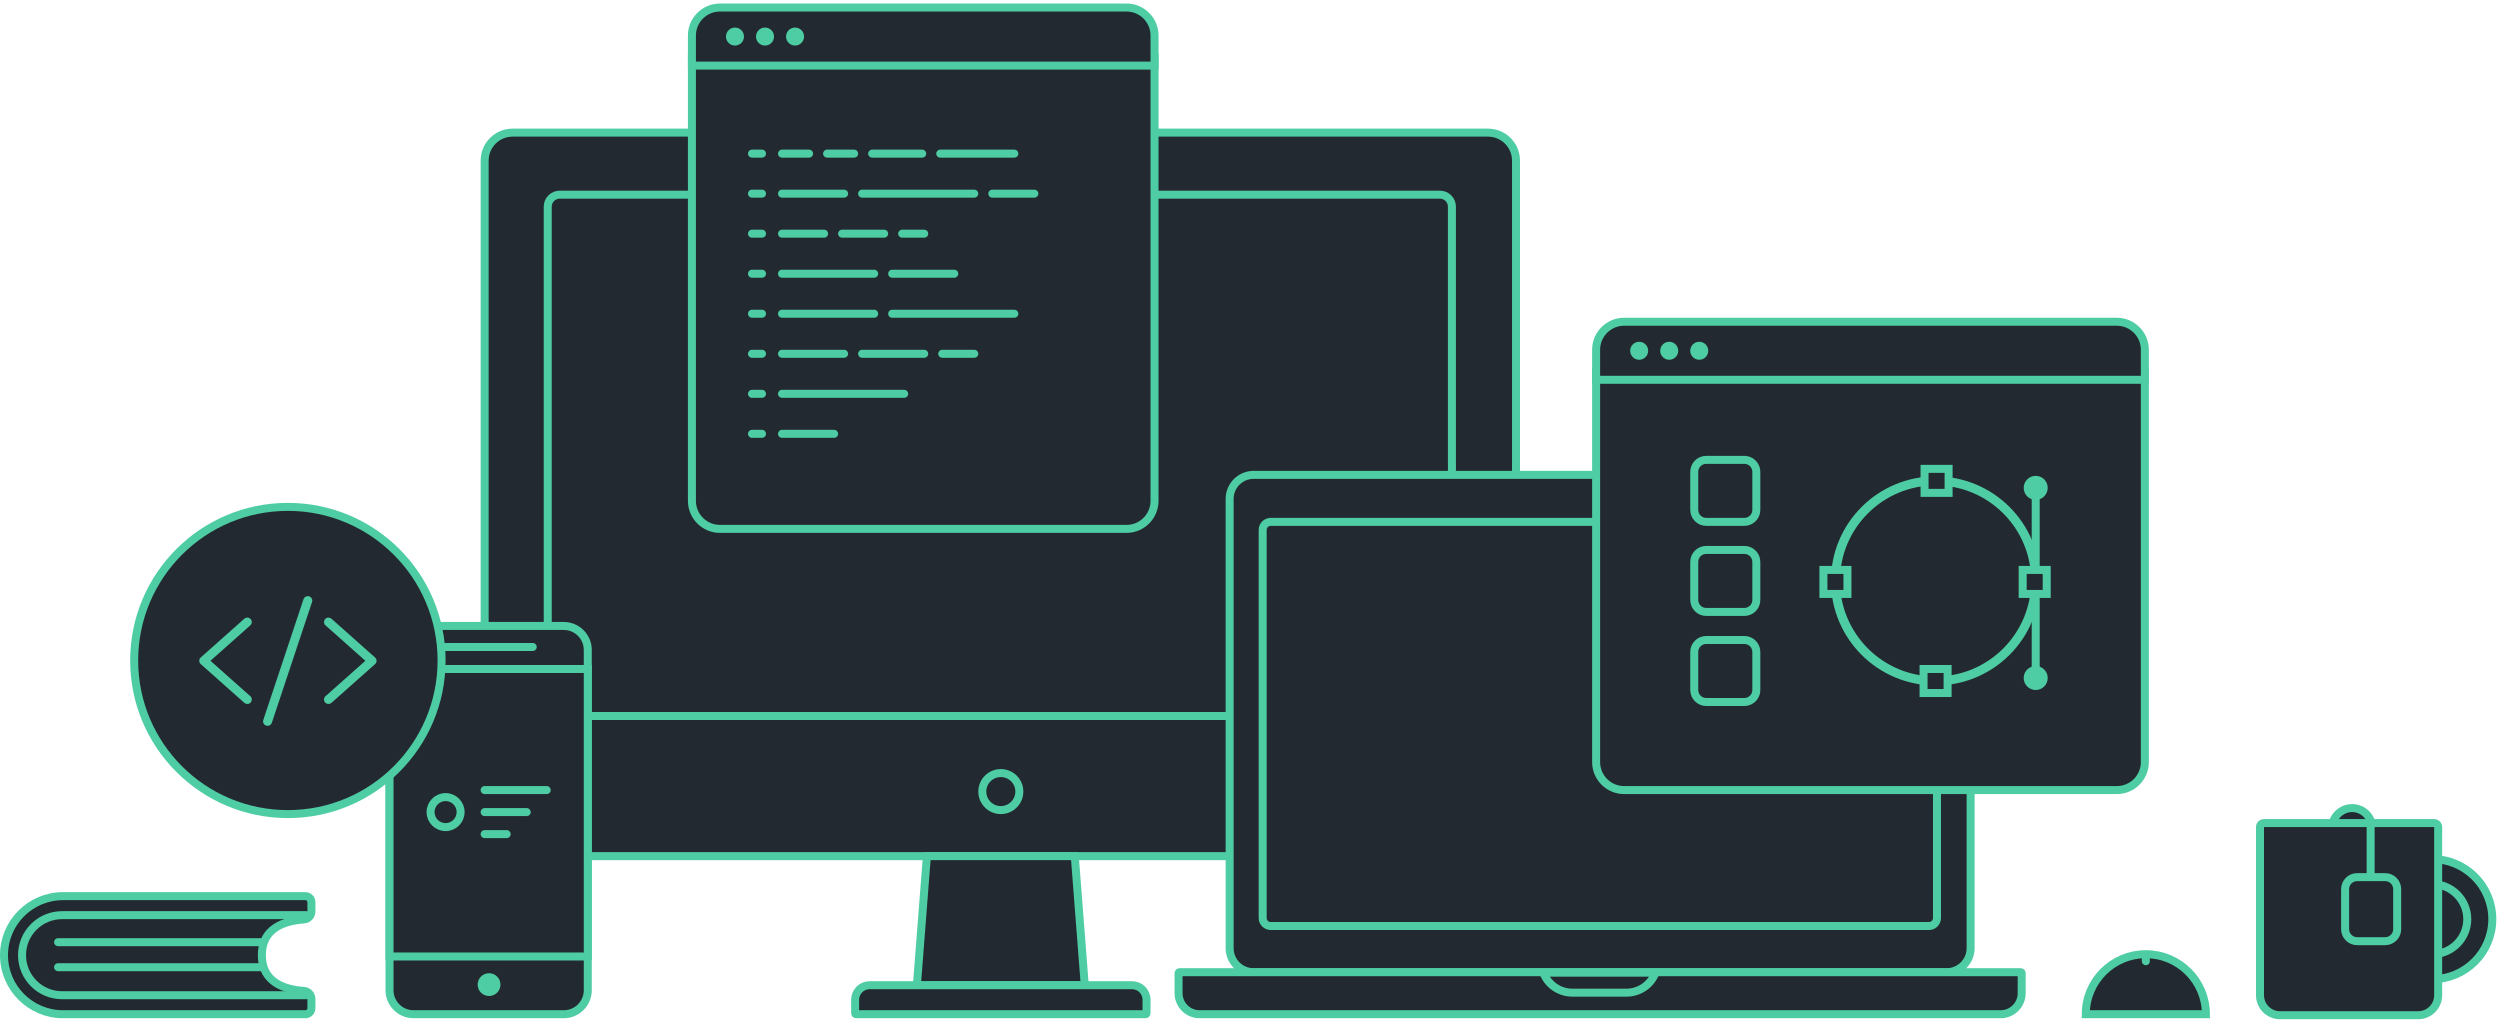
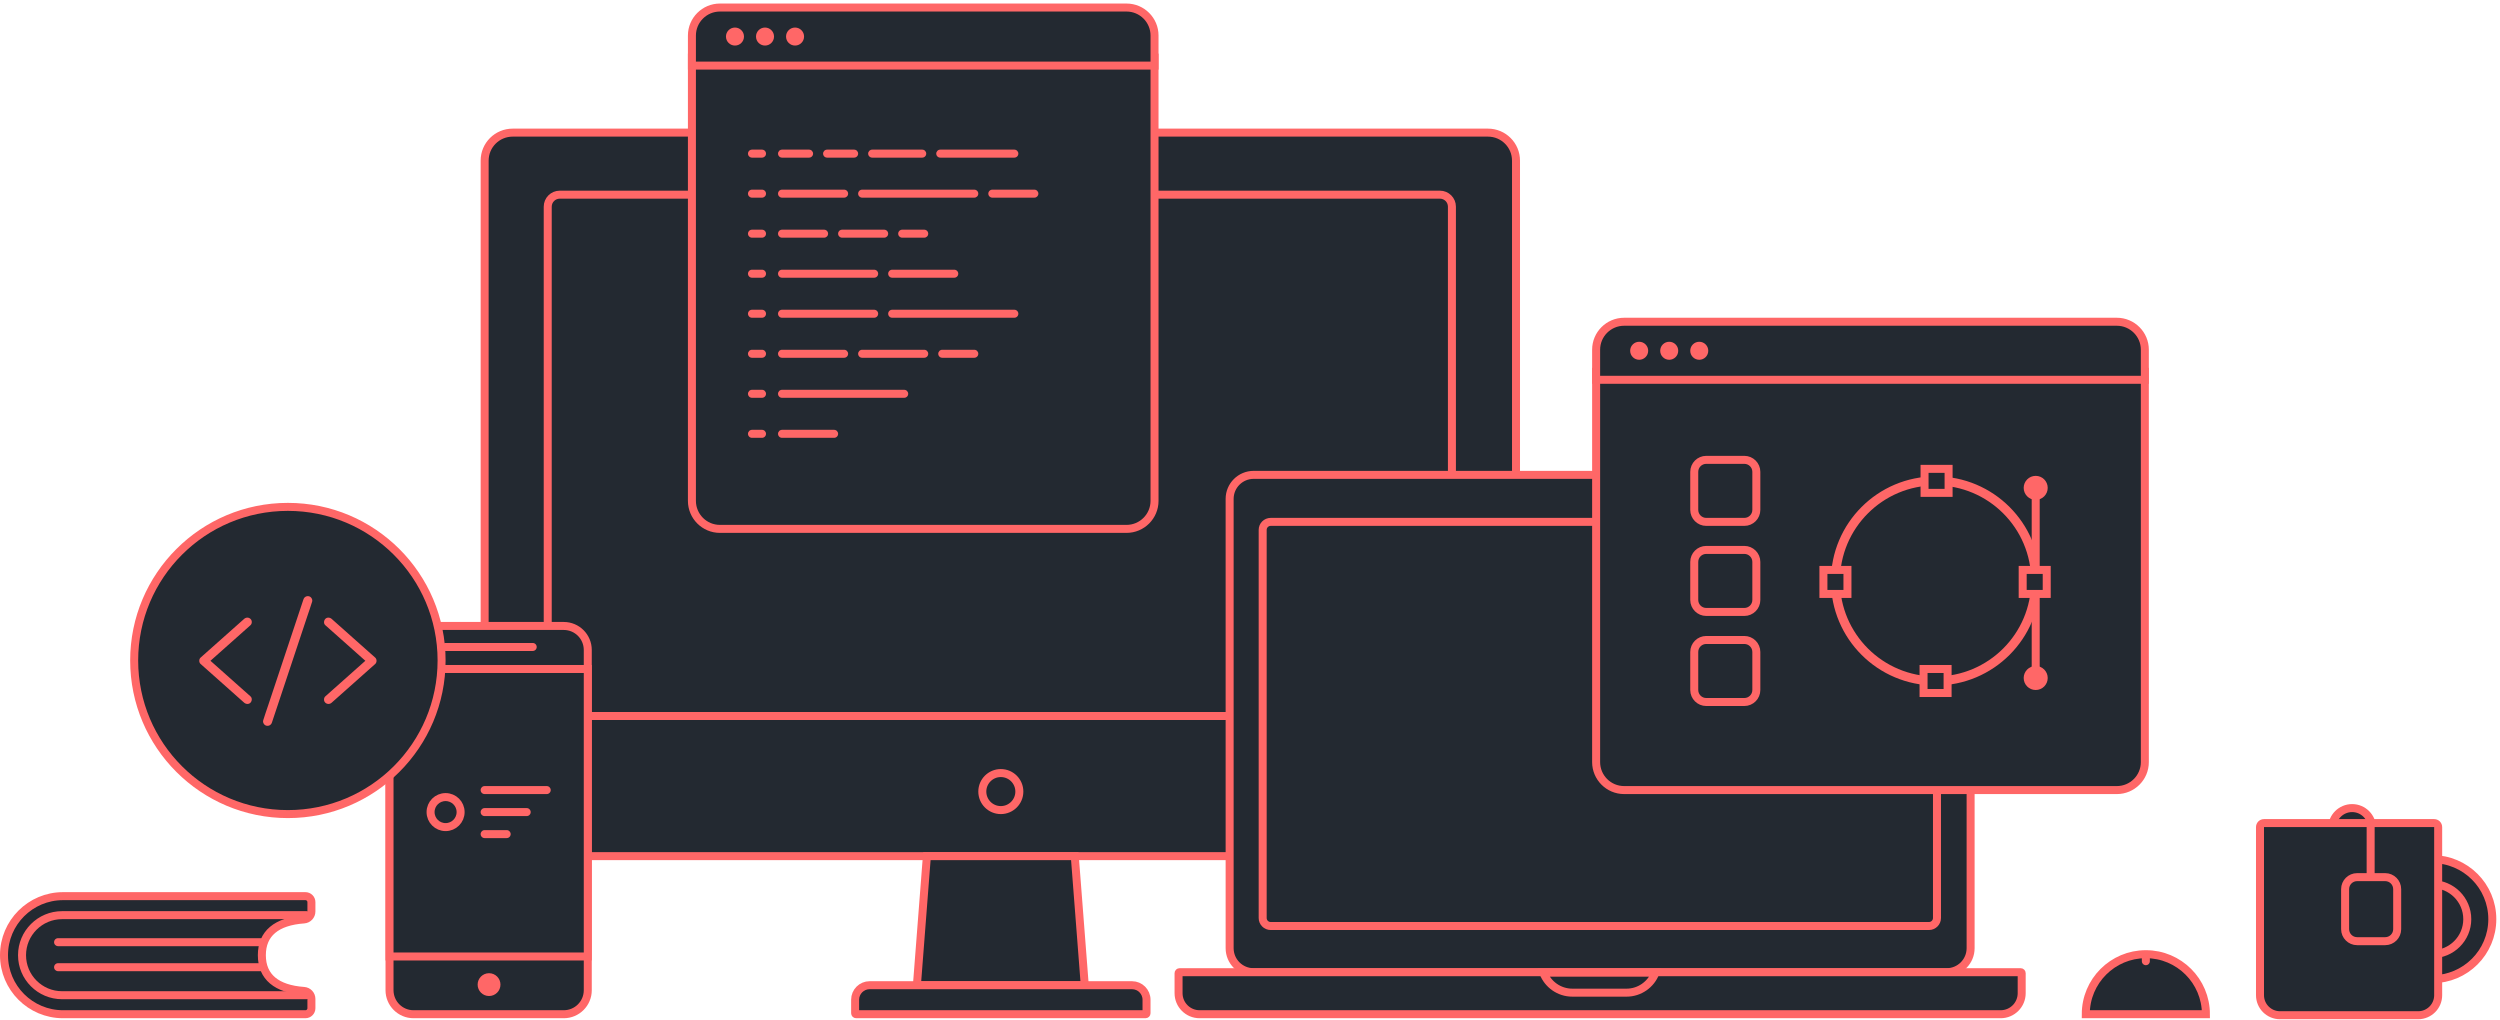
<svg xmlns="http://www.w3.org/2000/svg" width="650px" height="265px" viewBox="0 0 650 265" version="1.1">
  <g id="Website" stroke="none" stroke-width="1" fill="none" fill-rule="evenodd">
    <g id="Group-32" transform="translate(0, 3)">
-       <path d="M126.008,38.765 C126.008,34.738 129.264,31.482 133.298,31.482 L386.872,31.482 C390.899,31.482 394.162,34.74 394.162,38.765 L394.162,212.307 C394.162,216.334 390.906,219.591 386.872,219.591 L133.298,219.591 C129.271,219.591 126.008,216.332 126.008,212.307 L126.008,38.765 Z" id="Case" stroke="#4ecca3" stroke-width="2.081" fill="#232931" />
-       <path d="M142.41,50.737 C142.41,49.012 143.813,47.613 145.536,47.613 L374.374,47.613 C376.103,47.613 377.5,49.004 377.5,50.737 L377.5,180.042 C377.5,181.766 376.097,183.166 374.374,183.166 L145.536,183.166 C143.807,183.166 142.41,181.774 142.41,180.042 L142.41,50.737 Z" id="Case" stroke="#4ecca3" stroke-width="2.081" fill="#232931" />
-       <path d="M240.99,219.591 L279.441,219.591 L282.037,253.154 L238.394,253.154 L240.99,219.591 Z" id="Case" stroke="#4ecca3" stroke-width="2.081" fill="#232931" />
-       <path d="M222.334,253.411 L222.334,256.927 C222.334,259.007 224.024,260.699 226.104,260.699 L294.326,260.699 C296.402,260.699 298.096,259.007 298.096,256.927 L298.096,253.411 C298.096,253.266 297.984,253.154 297.835,253.154 L222.596,253.154 C222.45,253.154 222.334,253.269 222.334,253.411 Z" id="Keyboard" stroke="#4ecca3" stroke-width="2.081" fill="#232931" transform="translate(260.2153, 256.9265) scale(1, -1) translate(-260.2153, -256.9265) " />
-       <ellipse id="Oval-6" stroke="#4ecca3" stroke-width="2.081" cx="260.215" cy="202.809" rx="4.816" ry="4.813" />
-       <rect id="Case" stroke="#4ecca3" stroke-width="2.081" fill="#232931" x="101.275" y="159.75" width="51.547" height="100.949" rx="6.244" />
-       <path d="M101.275,170.937 L152.822,170.937 L152.822,245.687 L101.275,245.687 L101.275,170.937 Z" id="Case" stroke="#4ecca3" stroke-width="2.081" fill="#232931" />
-       <rect id="Rectangle-11" fill="#4ecca3" x="114.812" y="164.173" width="24.733" height="2.081" rx="1.041" />
-       <rect id="Rectangle-11" fill="#4ecca3" x="124.185" y="250.032" width="5.936" height="5.932" rx="2.966" />
-       <ellipse id="Oval-6" stroke="#4ecca3" stroke-width="2.081" fill="#232931" cx="115.854" cy="208.143" rx="3.905" ry="3.903" />
-       <rect id="Rectangle-11" fill="#4ecca3" x="124.966" y="201.378" width="18.224" height="2.081" rx="1.041" />
-       <rect id="Rectangle-11" fill="#4ecca3" x="124.966" y="207.102" width="13.017" height="2.081" rx="1.041" />
-       <rect id="Rectangle-11" fill="#4ecca3" x="124.966" y="212.826" width="7.81" height="2.081" rx="1.041" />
-       <ellipse id="Oval-7" stroke="#4ecca3" stroke-width="2.081" fill="#232931" cx="74.849" cy="168.726" rx="39.964" ry="39.937" />
-       <rect id="Case" stroke="#4ecca3" stroke-width="2.081" fill="#232931" x="319.705" y="120.463" width="192.654" height="129.309" rx="6.244" />
-       <path d="M306.426,250.026 L306.426,255.235 C306.426,258.248 308.874,260.699 311.888,260.699 L520.176,260.699 C523.187,260.699 525.638,258.25 525.638,255.235 L525.638,250.026 C525.638,249.884 525.525,249.772 525.379,249.772 L306.685,249.772 C306.539,249.772 306.426,249.884 306.426,250.026 Z" id="Keyboard" stroke="#4ecca3" stroke-width="2.081" fill="#232931" />
-       <path d="M430.429,249.889 L401.27,249.888 C402.434,252.961 405.402,255.092 408.808,255.092 L422.891,255.092 C426.297,255.092 429.265,252.962 430.429,249.889 Z" id="Notch" stroke="#4ecca3" stroke-width="2.081" fill="#232931" />
-       <rect id="Screen" stroke="#4ecca3" stroke-width="2.081" fill="#232931" x="328.295" y="132.691" width="175.32" height="105.073" rx="2.081" />
+       <path d="M126.008,38.765 C126.008,34.738 129.264,31.482 133.298,31.482 L386.872,31.482 C390.899,31.482 394.162,34.74 394.162,38.765 L394.162,212.307 C394.162,216.334 390.906,219.591 386.872,219.591 L133.298,219.591 C129.271,219.591 126.008,216.332 126.008,212.307 L126.008,38.765 Z" id="Case" stroke="#ff6767" stroke-width="2.081" fill="#232931" />
+       <path d="M142.41,50.737 C142.41,49.012 143.813,47.613 145.536,47.613 L374.374,47.613 C376.103,47.613 377.5,49.004 377.5,50.737 L377.5,180.042 C377.5,181.766 376.097,183.166 374.374,183.166 L145.536,183.166 C143.807,183.166 142.41,181.774 142.41,180.042 L142.41,50.737 Z" id="Case" stroke="#ff6767" stroke-width="2.081" fill="#232931" />
+       <path d="M240.99,219.591 L279.441,219.591 L282.037,253.154 L238.394,253.154 L240.99,219.591 Z" id="Case" stroke="#ff6767" stroke-width="2.081" fill="#232931" />
+       <path d="M222.334,253.411 L222.334,256.927 C222.334,259.007 224.024,260.699 226.104,260.699 L294.326,260.699 C296.402,260.699 298.096,259.007 298.096,256.927 L298.096,253.411 C298.096,253.266 297.984,253.154 297.835,253.154 L222.596,253.154 C222.45,253.154 222.334,253.269 222.334,253.411 Z" id="Keyboard" stroke="#ff6767" stroke-width="2.081" fill="#232931" transform="translate(260.2153, 256.9265) scale(1, -1) translate(-260.2153, -256.9265) " />
+       <ellipse id="Oval-6" stroke="#ff6767" stroke-width="2.081" cx="260.215" cy="202.809" rx="4.816" ry="4.813" />
+       <rect id="Case" stroke="#ff6767" stroke-width="2.081" fill="#232931" x="101.275" y="159.75" width="51.547" height="100.949" rx="6.244" />
+       <path d="M101.275,170.937 L152.822,170.937 L152.822,245.687 L101.275,245.687 L101.275,170.937 Z" id="Case" stroke="#ff6767" stroke-width="2.081" fill="#232931" />
+       <rect id="Rectangle-11" fill="#ff6767" x="114.812" y="164.173" width="24.733" height="2.081" rx="1.041" />
+       <rect id="Rectangle-11" fill="#ff6767" x="124.185" y="250.032" width="5.936" height="5.932" rx="2.966" />
+       <ellipse id="Oval-6" stroke="#ff6767" stroke-width="2.081" fill="#232931" cx="115.854" cy="208.143" rx="3.905" ry="3.903" />
+       <rect id="Rectangle-11" fill="#ff6767" x="124.966" y="201.378" width="18.224" height="2.081" rx="1.041" />
+       <rect id="Rectangle-11" fill="#ff6767" x="124.966" y="207.102" width="13.017" height="2.081" rx="1.041" />
+       <rect id="Rectangle-11" fill="#ff6767" x="124.966" y="212.826" width="7.81" height="2.081" rx="1.041" />
+       <ellipse id="Oval-7" stroke="#ff6767" stroke-width="2.081" fill="#232931" cx="74.849" cy="168.726" rx="39.964" ry="39.937" />
+       <rect id="Case" stroke="#ff6767" stroke-width="2.081" fill="#232931" x="319.705" y="120.463" width="192.654" height="129.309" rx="6.244" />
+       <path d="M306.426,250.026 L306.426,255.235 C306.426,258.248 308.874,260.699 311.888,260.699 L520.176,260.699 C523.187,260.699 525.638,258.25 525.638,255.235 L525.638,250.026 C525.638,249.884 525.525,249.772 525.379,249.772 L306.685,249.772 C306.539,249.772 306.426,249.884 306.426,250.026 Z" id="Keyboard" stroke="#ff6767" stroke-width="2.081" fill="#232931" />
+       <path d="M430.429,249.889 L401.27,249.888 C402.434,252.961 405.402,255.092 408.808,255.092 L422.891,255.092 C426.297,255.092 429.265,252.962 430.429,249.889 Z" id="Notch" stroke="#ff6767" stroke-width="2.081" fill="#232931" />
+       <rect id="Screen" stroke="#ff6767" stroke-width="2.081" fill="#232931" x="328.295" y="132.691" width="175.32" height="105.073" rx="2.081" />
      <ellipse id="Oval-3" fill="#293347" cx="254.358" cy="49.954" rx="1.302" ry="1.301" />
-       <path d="M179.899,11.968 L300.178,11.968 L300.178,127.228 C300.178,131.249 296.909,134.512 292.886,134.512 L187.191,134.512 C183.166,134.512 179.899,131.248 179.899,127.228 L179.899,11.968 Z" id="Case" stroke="#4ecca3" stroke-width="2.081" fill="#232931" />
-       <path d="M179.899,6.238 C179.899,2.22 183.169,-1.041 187.191,-1.041 L292.886,-1.041 C296.913,-1.041 300.178,2.216 300.178,6.238 L300.178,14.05 L179.899,14.05 L179.899,6.238 Z" id="Case" stroke="#4ecca3" stroke-width="2.081" fill="#232931" />
-       <ellipse id="Oval-5" fill="#4ecca3" cx="191.094" cy="6.504" rx="2.343" ry="2.342" />
-       <ellipse id="Oval-5" fill="#4ecca3" cx="198.904" cy="6.504" rx="2.343" ry="2.342" />
-       <ellipse id="Oval-5" fill="#4ecca3" cx="206.714" cy="6.504" rx="2.343" ry="2.342" />
-       <rect id="Rectangle-11" fill="#4ecca3" x="194.478" y="87.94" width="4.686" height="2.081" rx="1.041" />
-       <rect id="Rectangle-11" fill="#4ecca3" x="194.478" y="35.905" width="4.686" height="2.081" rx="1.041" />
-       <path d="M203.329,35.905 L210.36,35.905 C210.935,35.905 211.401,36.371 211.401,36.945 C211.401,37.52 210.935,37.986 210.36,37.986 L203.329,37.986 C202.754,37.986 202.288,37.52 202.288,36.945 C202.288,36.371 202.754,35.905 203.329,35.905 Z" id="Rectangle-11" fill="#4ecca3" />
-       <path d="M215.045,35.905 L222.075,35.905 C222.65,35.905 223.116,36.371 223.116,36.945 C223.116,37.52 222.65,37.986 222.075,37.986 L215.045,37.986 C214.47,37.986 214.004,37.52 214.004,36.945 C214.004,36.371 214.47,35.905 215.045,35.905 Z" id="Rectangle-11" fill="#4ecca3" />
-       <path d="M226.76,35.905 L239.779,35.905 C240.354,35.905 240.82,36.371 240.82,36.945 C240.82,37.52 240.354,37.986 239.779,37.986 L226.76,37.986 C226.186,37.986 225.72,37.52 225.72,36.945 C225.72,36.371 226.186,35.905 226.76,35.905 Z" id="Rectangle-11" fill="#4ecca3" />
-       <path d="M244.464,35.905 L263.731,35.905 C264.305,35.905 264.771,36.371 264.771,36.945 C264.771,37.52 264.305,37.986 263.731,37.986 L244.464,37.986 C243.889,37.986 243.423,37.52 243.423,36.945 C243.423,36.371 243.889,35.905 244.464,35.905 Z" id="Rectangle-11" fill="#4ecca3" />
-       <rect id="Rectangle-11" fill="#4ecca3" x="194.478" y="46.312" width="4.686" height="2.081" rx="1.041" />
-       <rect id="Rectangle-11" fill="#4ecca3" x="194.478" y="56.719" width="4.686" height="2.081" rx="1.041" />
-       <rect id="Rectangle-11" fill="#4ecca3" x="194.478" y="67.126" width="4.686" height="2.081" rx="1.041" />
-       <rect id="Rectangle-11" fill="#4ecca3" x="194.478" y="77.533" width="4.686" height="2.081" rx="1.041" />
-       <rect id="Rectangle-11" fill="#4ecca3" x="194.478" y="98.348" width="4.686" height="2.081" rx="1.041" />
-       <rect id="Rectangle-11" fill="#4ecca3" x="194.478" y="108.755" width="4.686" height="2.081" rx="1.041" />
-       <rect id="Rectangle-11" fill="#4ecca3" x="202.288" y="46.312" width="18.224" height="2.081" rx="1.041" />
-       <rect id="Rectangle-11" fill="#4ecca3" x="223.116" y="46.312" width="31.241" height="2.081" rx="1.041" />
-       <rect id="Rectangle-11" fill="#4ecca3" x="256.961" y="46.312" width="13.017" height="2.081" rx="1.041" />
-       <rect id="Rectangle-11" fill="#4ecca3" x="202.288" y="56.719" width="13.017" height="2.081" rx="1.041" />
-       <rect id="Rectangle-11" fill="#4ecca3" x="217.909" y="56.719" width="13.017" height="2.081" rx="1.041" />
-       <rect id="Rectangle-11" fill="#4ecca3" x="233.53" y="56.719" width="7.81" height="2.081" rx="1.041" />
-       <rect id="Rectangle-11" fill="#4ecca3" x="202.288" y="67.126" width="26.035" height="2.081" rx="1.041" />
-       <rect id="Rectangle-11" fill="#4ecca3" x="230.926" y="67.126" width="18.224" height="2.081" rx="1.041" />
-       <rect id="Rectangle-11" fill="#4ecca3" x="202.288" y="77.533" width="26.035" height="2.081" rx="1.041" />
-       <rect id="Rectangle-11" fill="#4ecca3" x="230.926" y="77.533" width="33.845" height="2.081" rx="1.041" />
-       <rect id="Rectangle-11" fill="#4ecca3" x="202.288" y="87.94" width="18.224" height="2.081" rx="1.041" />
-       <rect id="Rectangle-11" fill="#4ecca3" x="223.116" y="87.94" width="18.224" height="2.081" rx="1.041" />
-       <rect id="Rectangle-11" fill="#4ecca3" x="243.944" y="87.94" width="10.414" height="2.081" rx="1.041" />
-       <rect id="Rectangle-11" fill="#4ecca3" x="202.288" y="98.348" width="33.845" height="2.081" rx="1.041" />
-       <rect id="Rectangle-11" fill="#4ecca3" x="202.288" y="108.755" width="15.621" height="2.081" rx="1.041" />
-       <path d="M414.991,93.664 L557.659,93.664 L557.659,195.143 C557.659,199.163 554.4,202.419 550.374,202.419 L422.277,202.419 C418.256,202.419 414.991,199.157 414.991,195.143 L414.991,93.664 Z" id="Case" stroke="#4ecca3" stroke-width="2.081" fill="#232931" />
-       <path d="M414.991,87.934 C414.991,83.913 418.251,80.655 422.277,80.655 L550.374,80.655 C554.398,80.655 557.659,83.912 557.659,87.934 L557.659,95.746 L414.991,95.746 L414.991,87.934 Z" id="Case" stroke="#4ecca3" stroke-width="2.081" fill="#232931" />
-       <ellipse id="Oval-5" fill="#4ecca3" cx="426.186" cy="88.201" rx="2.343" ry="2.342" />
-       <ellipse id="Oval-5" fill="#4ecca3" cx="433.996" cy="88.201" rx="2.343" ry="2.342" />
-       <ellipse id="Oval-5" fill="#4ecca3" cx="441.806" cy="88.201" rx="2.343" ry="2.342" />
-       <ellipse id="Oval-6" stroke="#4ecca3" stroke-width="2.342" fill="#232931" cx="503.248" cy="148.042" rx="26.035" ry="26.018" />
-       <path d="M500.383,118.902 L500.383,125.146 L506.633,125.146 L506.633,118.902 L500.383,118.902 Z" id="Rectangle-12" stroke="#4ecca3" stroke-width="2.081" fill="#232931" />
-       <path d="M500.123,170.937 L500.123,177.182 L506.373,177.182 L506.373,170.937 L500.123,170.937 Z" id="Rectangle-12" stroke="#4ecca3" stroke-width="2.081" fill="#232931" />
-       <path d="M474.089,145.18 L474.089,151.424 L480.338,151.424 L480.338,145.18 L474.089,145.18 Z" id="Rectangle-12" stroke="#4ecca3" stroke-width="2.081" fill="#232931" />
-       <path d="M525.897,145.18 L525.897,151.424 L532.147,151.424 L532.147,145.18 L525.897,145.18 Z" id="Rectangle-12" stroke="#4ecca3" stroke-width="2.081" fill="#232931" />
-       <line x1="529.282" y1="124.626" x2="529.282" y2="144.139" id="Line" stroke="#4ecca3" stroke-width="2.081" stroke-linecap="square" />
-       <line x1="529.282" y1="151.944" x2="529.282" y2="171.458" id="Line" stroke="#4ecca3" stroke-width="2.081" stroke-linecap="square" />
-       <ellipse id="Oval-5" fill="#4ecca3" cx="529.282" cy="123.845" rx="3.124" ry="3.122" />
-       <ellipse id="Oval-5" fill="#4ecca3" cx="529.282" cy="173.279" rx="3.124" ry="3.122" />
-       <g id="Group-60" transform="translate(439.4632, 115.5194)" fill="#232931" stroke="#4ecca3" stroke-width="2.081">
+       <path d="M179.899,11.968 L300.178,11.968 L300.178,127.228 C300.178,131.249 296.909,134.512 292.886,134.512 L187.191,134.512 C183.166,134.512 179.899,131.248 179.899,127.228 L179.899,11.968 Z" id="Case" stroke="#ff6767" stroke-width="2.081" fill="#232931" />
+       <path d="M179.899,6.238 C179.899,2.22 183.169,-1.041 187.191,-1.041 L292.886,-1.041 C296.913,-1.041 300.178,2.216 300.178,6.238 L300.178,14.05 L179.899,14.05 L179.899,6.238 Z" id="Case" stroke="#ff6767" stroke-width="2.081" fill="#232931" />
+       <ellipse id="Oval-5" fill="#ff6767" cx="191.094" cy="6.504" rx="2.343" ry="2.342" />
+       <ellipse id="Oval-5" fill="#ff6767" cx="198.904" cy="6.504" rx="2.343" ry="2.342" />
+       <ellipse id="Oval-5" fill="#ff6767" cx="206.714" cy="6.504" rx="2.343" ry="2.342" />
+       <rect id="Rectangle-11" fill="#ff6767" x="194.478" y="87.94" width="4.686" height="2.081" rx="1.041" />
+       <rect id="Rectangle-11" fill="#ff6767" x="194.478" y="35.905" width="4.686" height="2.081" rx="1.041" />
+       <path d="M203.329,35.905 L210.36,35.905 C210.935,35.905 211.401,36.371 211.401,36.945 C211.401,37.52 210.935,37.986 210.36,37.986 L203.329,37.986 C202.754,37.986 202.288,37.52 202.288,36.945 C202.288,36.371 202.754,35.905 203.329,35.905 Z" id="Rectangle-11" fill="#ff6767" />
+       <path d="M215.045,35.905 L222.075,35.905 C222.65,35.905 223.116,36.371 223.116,36.945 C223.116,37.52 222.65,37.986 222.075,37.986 L215.045,37.986 C214.47,37.986 214.004,37.52 214.004,36.945 C214.004,36.371 214.47,35.905 215.045,35.905 Z" id="Rectangle-11" fill="#ff6767" />
+       <path d="M226.76,35.905 L239.779,35.905 C240.354,35.905 240.82,36.371 240.82,36.945 C240.82,37.52 240.354,37.986 239.779,37.986 L226.76,37.986 C226.186,37.986 225.72,37.52 225.72,36.945 C225.72,36.371 226.186,35.905 226.76,35.905 Z" id="Rectangle-11" fill="#ff6767" />
+       <path d="M244.464,35.905 L263.731,35.905 C264.305,35.905 264.771,36.371 264.771,36.945 C264.771,37.52 264.305,37.986 263.731,37.986 L244.464,37.986 C243.889,37.986 243.423,37.52 243.423,36.945 C243.423,36.371 243.889,35.905 244.464,35.905 Z" id="Rectangle-11" fill="#ff6767" />
+       <rect id="Rectangle-11" fill="#ff6767" x="194.478" y="46.312" width="4.686" height="2.081" rx="1.041" />
+       <rect id="Rectangle-11" fill="#ff6767" x="194.478" y="56.719" width="4.686" height="2.081" rx="1.041" />
+       <rect id="Rectangle-11" fill="#ff6767" x="194.478" y="67.126" width="4.686" height="2.081" rx="1.041" />
+       <rect id="Rectangle-11" fill="#ff6767" x="194.478" y="77.533" width="4.686" height="2.081" rx="1.041" />
+       <rect id="Rectangle-11" fill="#ff6767" x="194.478" y="98.348" width="4.686" height="2.081" rx="1.041" />
+       <rect id="Rectangle-11" fill="#ff6767" x="194.478" y="108.755" width="4.686" height="2.081" rx="1.041" />
+       <rect id="Rectangle-11" fill="#ff6767" x="202.288" y="46.312" width="18.224" height="2.081" rx="1.041" />
+       <rect id="Rectangle-11" fill="#ff6767" x="223.116" y="46.312" width="31.241" height="2.081" rx="1.041" />
+       <rect id="Rectangle-11" fill="#ff6767" x="256.961" y="46.312" width="13.017" height="2.081" rx="1.041" />
+       <rect id="Rectangle-11" fill="#ff6767" x="202.288" y="56.719" width="13.017" height="2.081" rx="1.041" />
+       <rect id="Rectangle-11" fill="#ff6767" x="217.909" y="56.719" width="13.017" height="2.081" rx="1.041" />
+       <rect id="Rectangle-11" fill="#ff6767" x="233.53" y="56.719" width="7.81" height="2.081" rx="1.041" />
+       <rect id="Rectangle-11" fill="#ff6767" x="202.288" y="67.126" width="26.035" height="2.081" rx="1.041" />
+       <rect id="Rectangle-11" fill="#ff6767" x="230.926" y="67.126" width="18.224" height="2.081" rx="1.041" />
+       <rect id="Rectangle-11" fill="#ff6767" x="202.288" y="77.533" width="26.035" height="2.081" rx="1.041" />
+       <rect id="Rectangle-11" fill="#ff6767" x="230.926" y="77.533" width="33.845" height="2.081" rx="1.041" />
+       <rect id="Rectangle-11" fill="#ff6767" x="202.288" y="87.94" width="18.224" height="2.081" rx="1.041" />
+       <rect id="Rectangle-11" fill="#ff6767" x="223.116" y="87.94" width="18.224" height="2.081" rx="1.041" />
+       <rect id="Rectangle-11" fill="#ff6767" x="243.944" y="87.94" width="10.414" height="2.081" rx="1.041" />
+       <rect id="Rectangle-11" fill="#ff6767" x="202.288" y="98.348" width="33.845" height="2.081" rx="1.041" />
+       <rect id="Rectangle-11" fill="#ff6767" x="202.288" y="108.755" width="15.621" height="2.081" rx="1.041" />
+       <path d="M414.991,93.664 L557.659,93.664 L557.659,195.143 C557.659,199.163 554.4,202.419 550.374,202.419 L422.277,202.419 C418.256,202.419 414.991,199.157 414.991,195.143 L414.991,93.664 Z" id="Case" stroke="#ff6767" stroke-width="2.081" fill="#232931" />
+       <path d="M414.991,87.934 C414.991,83.913 418.251,80.655 422.277,80.655 L550.374,80.655 C554.398,80.655 557.659,83.912 557.659,87.934 L557.659,95.746 L414.991,95.746 L414.991,87.934 Z" id="Case" stroke="#ff6767" stroke-width="2.081" fill="#232931" />
+       <ellipse id="Oval-5" fill="#ff6767" cx="426.186" cy="88.201" rx="2.343" ry="2.342" />
+       <ellipse id="Oval-5" fill="#ff6767" cx="433.996" cy="88.201" rx="2.343" ry="2.342" />
+       <ellipse id="Oval-5" fill="#ff6767" cx="441.806" cy="88.201" rx="2.343" ry="2.342" />
+       <ellipse id="Oval-6" stroke="#ff6767" stroke-width="2.342" fill="#232931" cx="503.248" cy="148.042" rx="26.035" ry="26.018" />
+       <path d="M500.383,118.902 L500.383,125.146 L506.633,125.146 L506.633,118.902 L500.383,118.902 Z" id="Rectangle-12" stroke="#ff6767" stroke-width="2.081" fill="#232931" />
+       <path d="M500.123,170.937 L500.123,177.182 L506.373,177.182 L506.373,170.937 L500.123,170.937 Z" id="Rectangle-12" stroke="#ff6767" stroke-width="2.081" fill="#232931" />
+       <path d="M474.089,145.18 L474.089,151.424 L480.338,151.424 L480.338,145.18 L474.089,145.18 Z" id="Rectangle-12" stroke="#ff6767" stroke-width="2.081" fill="#232931" />
+       <path d="M525.897,145.18 L525.897,151.424 L532.147,151.424 L532.147,145.18 L525.897,145.18 Z" id="Rectangle-12" stroke="#ff6767" stroke-width="2.081" fill="#232931" />
+       <line x1="529.282" y1="124.626" x2="529.282" y2="144.139" id="Line" stroke="#ff6767" stroke-width="2.081" stroke-linecap="square" />
+       <line x1="529.282" y1="151.944" x2="529.282" y2="171.458" id="Line" stroke="#ff6767" stroke-width="2.081" stroke-linecap="square" />
+       <ellipse id="Oval-5" fill="#ff6767" cx="529.282" cy="123.845" rx="3.124" ry="3.122" />
+       <ellipse id="Oval-5" fill="#ff6767" cx="529.282" cy="173.279" rx="3.124" ry="3.122" />
+       <g id="Group-60" transform="translate(439.4632, 115.5194)" fill="#232931" stroke="#ff6767" stroke-width="2.081">
        <rect id="Rectangle-15" x="1.041" y="1.041" width="16.143" height="16.131" rx="3.122" />
        <rect id="Rectangle-15" x="1.041" y="24.457" width="16.143" height="16.131" rx="3.122" />
        <rect id="Rectangle-15" x="1.041" y="47.873" width="16.143" height="16.131" rx="3.122" />
      </g>
-       <ellipse id="Oval-8" stroke="#4ecca3" stroke-width="2.081" fill="#232931" cx="632.379" cy="235.982" rx="15.621" ry="15.611" />
-       <ellipse id="Oval-8" stroke="#4ecca3" stroke-width="2.081" fill="#232931" cx="632.379" cy="235.982" rx="9.112" ry="9.106" />
-       <ellipse id="Oval-8" stroke="#4ecca3" stroke-width="2.081" fill="#232931" cx="611.552" cy="212.306" rx="5.207" ry="5.204" />
-       <path d="M588.64,211.005 C588.065,211.005 587.599,211.471 587.599,212.046 L587.599,255.756 C587.599,258.63 589.929,260.959 592.803,260.959 L628.72,260.959 C631.594,260.959 633.924,258.63 633.924,255.756 L633.924,212.046 C633.924,211.471 633.458,211.005 632.883,211.005 L588.64,211.005 Z" id="Rectangle-16" stroke="#4ecca3" stroke-width="2.081" fill="#232931" />
-       <rect id="Rectangle-16" stroke="#4ecca3" stroke-width="2.081" fill="#232931" x="609.729" y="225.055" width="13.539" height="16.651" rx="3.122" />
-       <line x1="616.368" y1="211.395" x2="616.368" y2="223.233" id="Line-2" stroke="#4ecca3" stroke-width="2.081" stroke-linecap="square" />
-       <path d="M557.92,260.699 C566.548,260.699 573.541,260.699 573.541,260.699 C573.541,252.078 566.548,245.088 557.92,245.088 C549.293,245.088 542.3,252.078 542.3,260.699 C542.3,260.699 549.293,260.699 557.92,260.699 Z" id="Oval-8" stroke="#4ecca3" stroke-width="2.081" fill="#232931" />
-       <rect id="Rectangle-11" fill="#4ecca3" x="556.879" y="244.568" width="2.083" height="3.382" rx="1.041" />
-       <path d="M16.391,229.998 C7.913,229.998 1.041,236.871 1.041,245.349 C1.041,253.827 7.913,260.699 16.391,260.699 L79.407,260.699 C80.269,260.699 80.968,260 80.968,259.138 L80.968,256.722 C80.968,255.63 80.124,254.723 79.034,254.646 C71.88,254.138 68.081,250.995 68.081,245.349 C68.081,239.702 71.88,236.559 79.034,236.051 C80.124,235.974 80.968,235.067 80.968,233.975 L80.968,231.559 C80.968,230.697 80.269,229.998 79.407,229.998 L16.391,229.998 Z" id="Rectangle-17" stroke="#4ecca3" stroke-width="2.081" fill="#232931" />
-       <path d="M80.186,255.3 C80.186,255.552 79.982,255.756 79.73,255.756 L79.73,255.756 L72.353,255.756 L16.141,255.756 C10.39,255.756 5.728,251.096 5.728,245.349 C5.728,239.601 10.39,234.941 16.141,234.941 L72.353,234.941 L79.73,234.941 L79.73,234.941 C79.982,234.941 80.186,235.146 80.186,235.397" id="Rectangle-19" stroke="#4ecca3" stroke-width="2.081" />
-       <rect id="Rectangle-18" fill="#4ecca3" x="14.059" y="240.926" width="54.673" height="2.081" rx="1.041" />
-       <rect id="Rectangle-18" fill="#4ecca3" x="14.059" y="247.43" width="54.673" height="2.081" rx="1.041" />
-       <path d="M65.127,178.055 C63.849,176.92 62.571,175.785 61.294,174.65 C59.257,172.843 57.227,171.03 55.191,169.223 C54.724,168.812 54.258,168.395 53.797,167.983 C53.797,168.528 53.797,169.078 53.797,169.622 C55.074,168.487 56.352,167.352 57.63,166.217 C59.666,164.41 61.696,162.597 63.732,160.79 C64.199,160.379 64.666,159.962 65.127,159.551 C65.582,159.145 65.576,158.317 65.127,157.912 C64.642,157.466 63.966,157.477 63.475,157.912 C62.198,159.047 60.92,160.182 59.642,161.317 C57.606,163.124 55.576,164.937 53.54,166.744 C53.073,167.155 52.607,167.572 52.146,167.983 C51.696,168.383 51.696,169.223 52.146,169.622 C53.423,170.758 54.701,171.893 55.979,173.028 C58.015,174.835 60.045,176.648 62.081,178.455 C62.548,178.866 63.015,179.283 63.475,179.694 C63.931,180.1 64.683,180.175 65.127,179.694 C65.535,179.254 65.611,178.489 65.127,178.055 L65.127,178.055 Z" id="Shape" fill="#4ecca3" fill-rule="nonzero" />
-       <path d="M84.583,159.554 C85.86,160.689 87.138,161.824 88.416,162.959 C90.452,164.766 92.482,166.579 94.518,168.386 C94.985,168.797 95.452,169.214 95.912,169.625 C95.912,169.081 95.912,168.531 95.912,167.986 C94.635,169.121 93.357,170.256 92.079,171.392 C90.043,173.199 88.013,175.011 85.977,176.818 C85.51,177.23 85.043,177.647 84.583,178.058 C84.128,178.463 84.133,179.291 84.583,179.697 C85.067,180.143 85.744,180.131 86.234,179.697 C87.511,178.562 88.789,177.427 90.067,176.291 C92.103,174.484 94.133,172.672 96.169,170.865 C96.636,170.453 97.103,170.036 97.563,169.625 C98.013,169.226 98.013,168.386 97.563,167.986 C96.286,166.851 95.008,165.716 93.73,164.581 C91.694,162.774 89.664,160.961 87.628,159.154 C87.161,158.743 86.695,158.326 86.234,157.914 C85.779,157.509 85.026,157.434 84.583,157.914 C84.174,158.355 84.098,159.119 84.583,159.554 L84.583,159.554 Z" id="Shape" fill="#4ecca3" fill-rule="nonzero" />
-       <path d="M70.694,184.876 C71.044,183.833 71.388,182.791 71.738,181.742 C72.572,179.235 73.407,176.733 74.241,174.225 C75.244,171.202 76.248,168.184 77.257,165.161 C78.126,162.549 78.996,159.937 79.865,157.325 C80.279,156.056 80.746,154.794 81.131,153.508 C81.137,153.491 81.143,153.473 81.148,153.456 C81.341,152.883 80.927,152.164 80.332,152.031 C79.69,151.886 79.101,152.222 78.896,152.842 C78.546,153.885 78.202,154.927 77.852,155.975 C77.018,158.483 76.184,160.985 75.349,163.493 C74.346,166.516 73.342,169.534 72.333,172.557 C71.464,175.169 70.595,177.781 69.725,180.393 C69.311,181.656 68.844,182.918 68.459,184.204 C68.453,184.221 68.448,184.239 68.442,184.256 C68.249,184.829 68.663,185.548 69.259,185.681 C69.9,185.826 70.49,185.49 70.694,184.876 L70.694,184.876 Z" id="Shape" fill="#4ecca3" fill-rule="nonzero" />
+       <ellipse id="Oval-8" stroke="#ff6767" stroke-width="2.081" fill="#232931" cx="632.379" cy="235.982" rx="15.621" ry="15.611" />
+       <ellipse id="Oval-8" stroke="#ff6767" stroke-width="2.081" fill="#232931" cx="632.379" cy="235.982" rx="9.112" ry="9.106" />
+       <ellipse id="Oval-8" stroke="#ff6767" stroke-width="2.081" fill="#232931" cx="611.552" cy="212.306" rx="5.207" ry="5.204" />
+       <path d="M588.64,211.005 C588.065,211.005 587.599,211.471 587.599,212.046 L587.599,255.756 C587.599,258.63 589.929,260.959 592.803,260.959 L628.72,260.959 C631.594,260.959 633.924,258.63 633.924,255.756 L633.924,212.046 C633.924,211.471 633.458,211.005 632.883,211.005 L588.64,211.005 Z" id="Rectangle-16" stroke="#ff6767" stroke-width="2.081" fill="#232931" />
+       <rect id="Rectangle-16" stroke="#ff6767" stroke-width="2.081" fill="#232931" x="609.729" y="225.055" width="13.539" height="16.651" rx="3.122" />
+       <line x1="616.368" y1="211.395" x2="616.368" y2="223.233" id="Line-2" stroke="#ff6767" stroke-width="2.081" stroke-linecap="square" />
+       <path d="M557.92,260.699 C566.548,260.699 573.541,260.699 573.541,260.699 C573.541,252.078 566.548,245.088 557.92,245.088 C549.293,245.088 542.3,252.078 542.3,260.699 C542.3,260.699 549.293,260.699 557.92,260.699 Z" id="Oval-8" stroke="#ff6767" stroke-width="2.081" fill="#232931" />
+       <rect id="Rectangle-11" fill="#ff6767" x="556.879" y="244.568" width="2.083" height="3.382" rx="1.041" />
+       <path d="M16.391,229.998 C7.913,229.998 1.041,236.871 1.041,245.349 C1.041,253.827 7.913,260.699 16.391,260.699 L79.407,260.699 C80.269,260.699 80.968,260 80.968,259.138 L80.968,256.722 C80.968,255.63 80.124,254.723 79.034,254.646 C71.88,254.138 68.081,250.995 68.081,245.349 C68.081,239.702 71.88,236.559 79.034,236.051 C80.124,235.974 80.968,235.067 80.968,233.975 L80.968,231.559 C80.968,230.697 80.269,229.998 79.407,229.998 L16.391,229.998 Z" id="Rectangle-17" stroke="#ff6767" stroke-width="2.081" fill="#232931" />
+       <path d="M80.186,255.3 C80.186,255.552 79.982,255.756 79.73,255.756 L79.73,255.756 L72.353,255.756 L16.141,255.756 C10.39,255.756 5.728,251.096 5.728,245.349 C5.728,239.601 10.39,234.941 16.141,234.941 L72.353,234.941 L79.73,234.941 L79.73,234.941 C79.982,234.941 80.186,235.146 80.186,235.397" id="Rectangle-19" stroke="#ff6767" stroke-width="2.081" />
+       <rect id="Rectangle-18" fill="#ff6767" x="14.059" y="240.926" width="54.673" height="2.081" rx="1.041" />
+       <rect id="Rectangle-18" fill="#ff6767" x="14.059" y="247.43" width="54.673" height="2.081" rx="1.041" />
+       <path d="M65.127,178.055 C63.849,176.92 62.571,175.785 61.294,174.65 C59.257,172.843 57.227,171.03 55.191,169.223 C54.724,168.812 54.258,168.395 53.797,167.983 C53.797,168.528 53.797,169.078 53.797,169.622 C55.074,168.487 56.352,167.352 57.63,166.217 C59.666,164.41 61.696,162.597 63.732,160.79 C64.199,160.379 64.666,159.962 65.127,159.551 C65.582,159.145 65.576,158.317 65.127,157.912 C64.642,157.466 63.966,157.477 63.475,157.912 C62.198,159.047 60.92,160.182 59.642,161.317 C57.606,163.124 55.576,164.937 53.54,166.744 C53.073,167.155 52.607,167.572 52.146,167.983 C51.696,168.383 51.696,169.223 52.146,169.622 C53.423,170.758 54.701,171.893 55.979,173.028 C58.015,174.835 60.045,176.648 62.081,178.455 C62.548,178.866 63.015,179.283 63.475,179.694 C63.931,180.1 64.683,180.175 65.127,179.694 C65.535,179.254 65.611,178.489 65.127,178.055 L65.127,178.055 Z" id="Shape" fill="#ff6767" fill-rule="nonzero" />
+       <path d="M84.583,159.554 C85.86,160.689 87.138,161.824 88.416,162.959 C90.452,164.766 92.482,166.579 94.518,168.386 C94.985,168.797 95.452,169.214 95.912,169.625 C95.912,169.081 95.912,168.531 95.912,167.986 C94.635,169.121 93.357,170.256 92.079,171.392 C90.043,173.199 88.013,175.011 85.977,176.818 C85.51,177.23 85.043,177.647 84.583,178.058 C84.128,178.463 84.133,179.291 84.583,179.697 C85.067,180.143 85.744,180.131 86.234,179.697 C87.511,178.562 88.789,177.427 90.067,176.291 C92.103,174.484 94.133,172.672 96.169,170.865 C96.636,170.453 97.103,170.036 97.563,169.625 C98.013,169.226 98.013,168.386 97.563,167.986 C96.286,166.851 95.008,165.716 93.73,164.581 C91.694,162.774 89.664,160.961 87.628,159.154 C87.161,158.743 86.695,158.326 86.234,157.914 C85.779,157.509 85.026,157.434 84.583,157.914 C84.174,158.355 84.098,159.119 84.583,159.554 L84.583,159.554 Z" id="Shape" fill="#ff6767" fill-rule="nonzero" />
+       <path d="M70.694,184.876 C71.044,183.833 71.388,182.791 71.738,181.742 C72.572,179.235 73.407,176.733 74.241,174.225 C75.244,171.202 76.248,168.184 77.257,165.161 C78.126,162.549 78.996,159.937 79.865,157.325 C80.279,156.056 80.746,154.794 81.131,153.508 C81.137,153.491 81.143,153.473 81.148,153.456 C81.341,152.883 80.927,152.164 80.332,152.031 C79.69,151.886 79.101,152.222 78.896,152.842 C78.546,153.885 78.202,154.927 77.852,155.975 C77.018,158.483 76.184,160.985 75.349,163.493 C74.346,166.516 73.342,169.534 72.333,172.557 C71.464,175.169 70.595,177.781 69.725,180.393 C69.311,181.656 68.844,182.918 68.459,184.204 C68.453,184.221 68.448,184.239 68.442,184.256 C68.249,184.829 68.663,185.548 69.259,185.681 C69.9,185.826 70.49,185.49 70.694,184.876 L70.694,184.876 Z" id="Shape" fill="#ff6767" fill-rule="nonzero" />
    </g>
  </g>
</svg>
